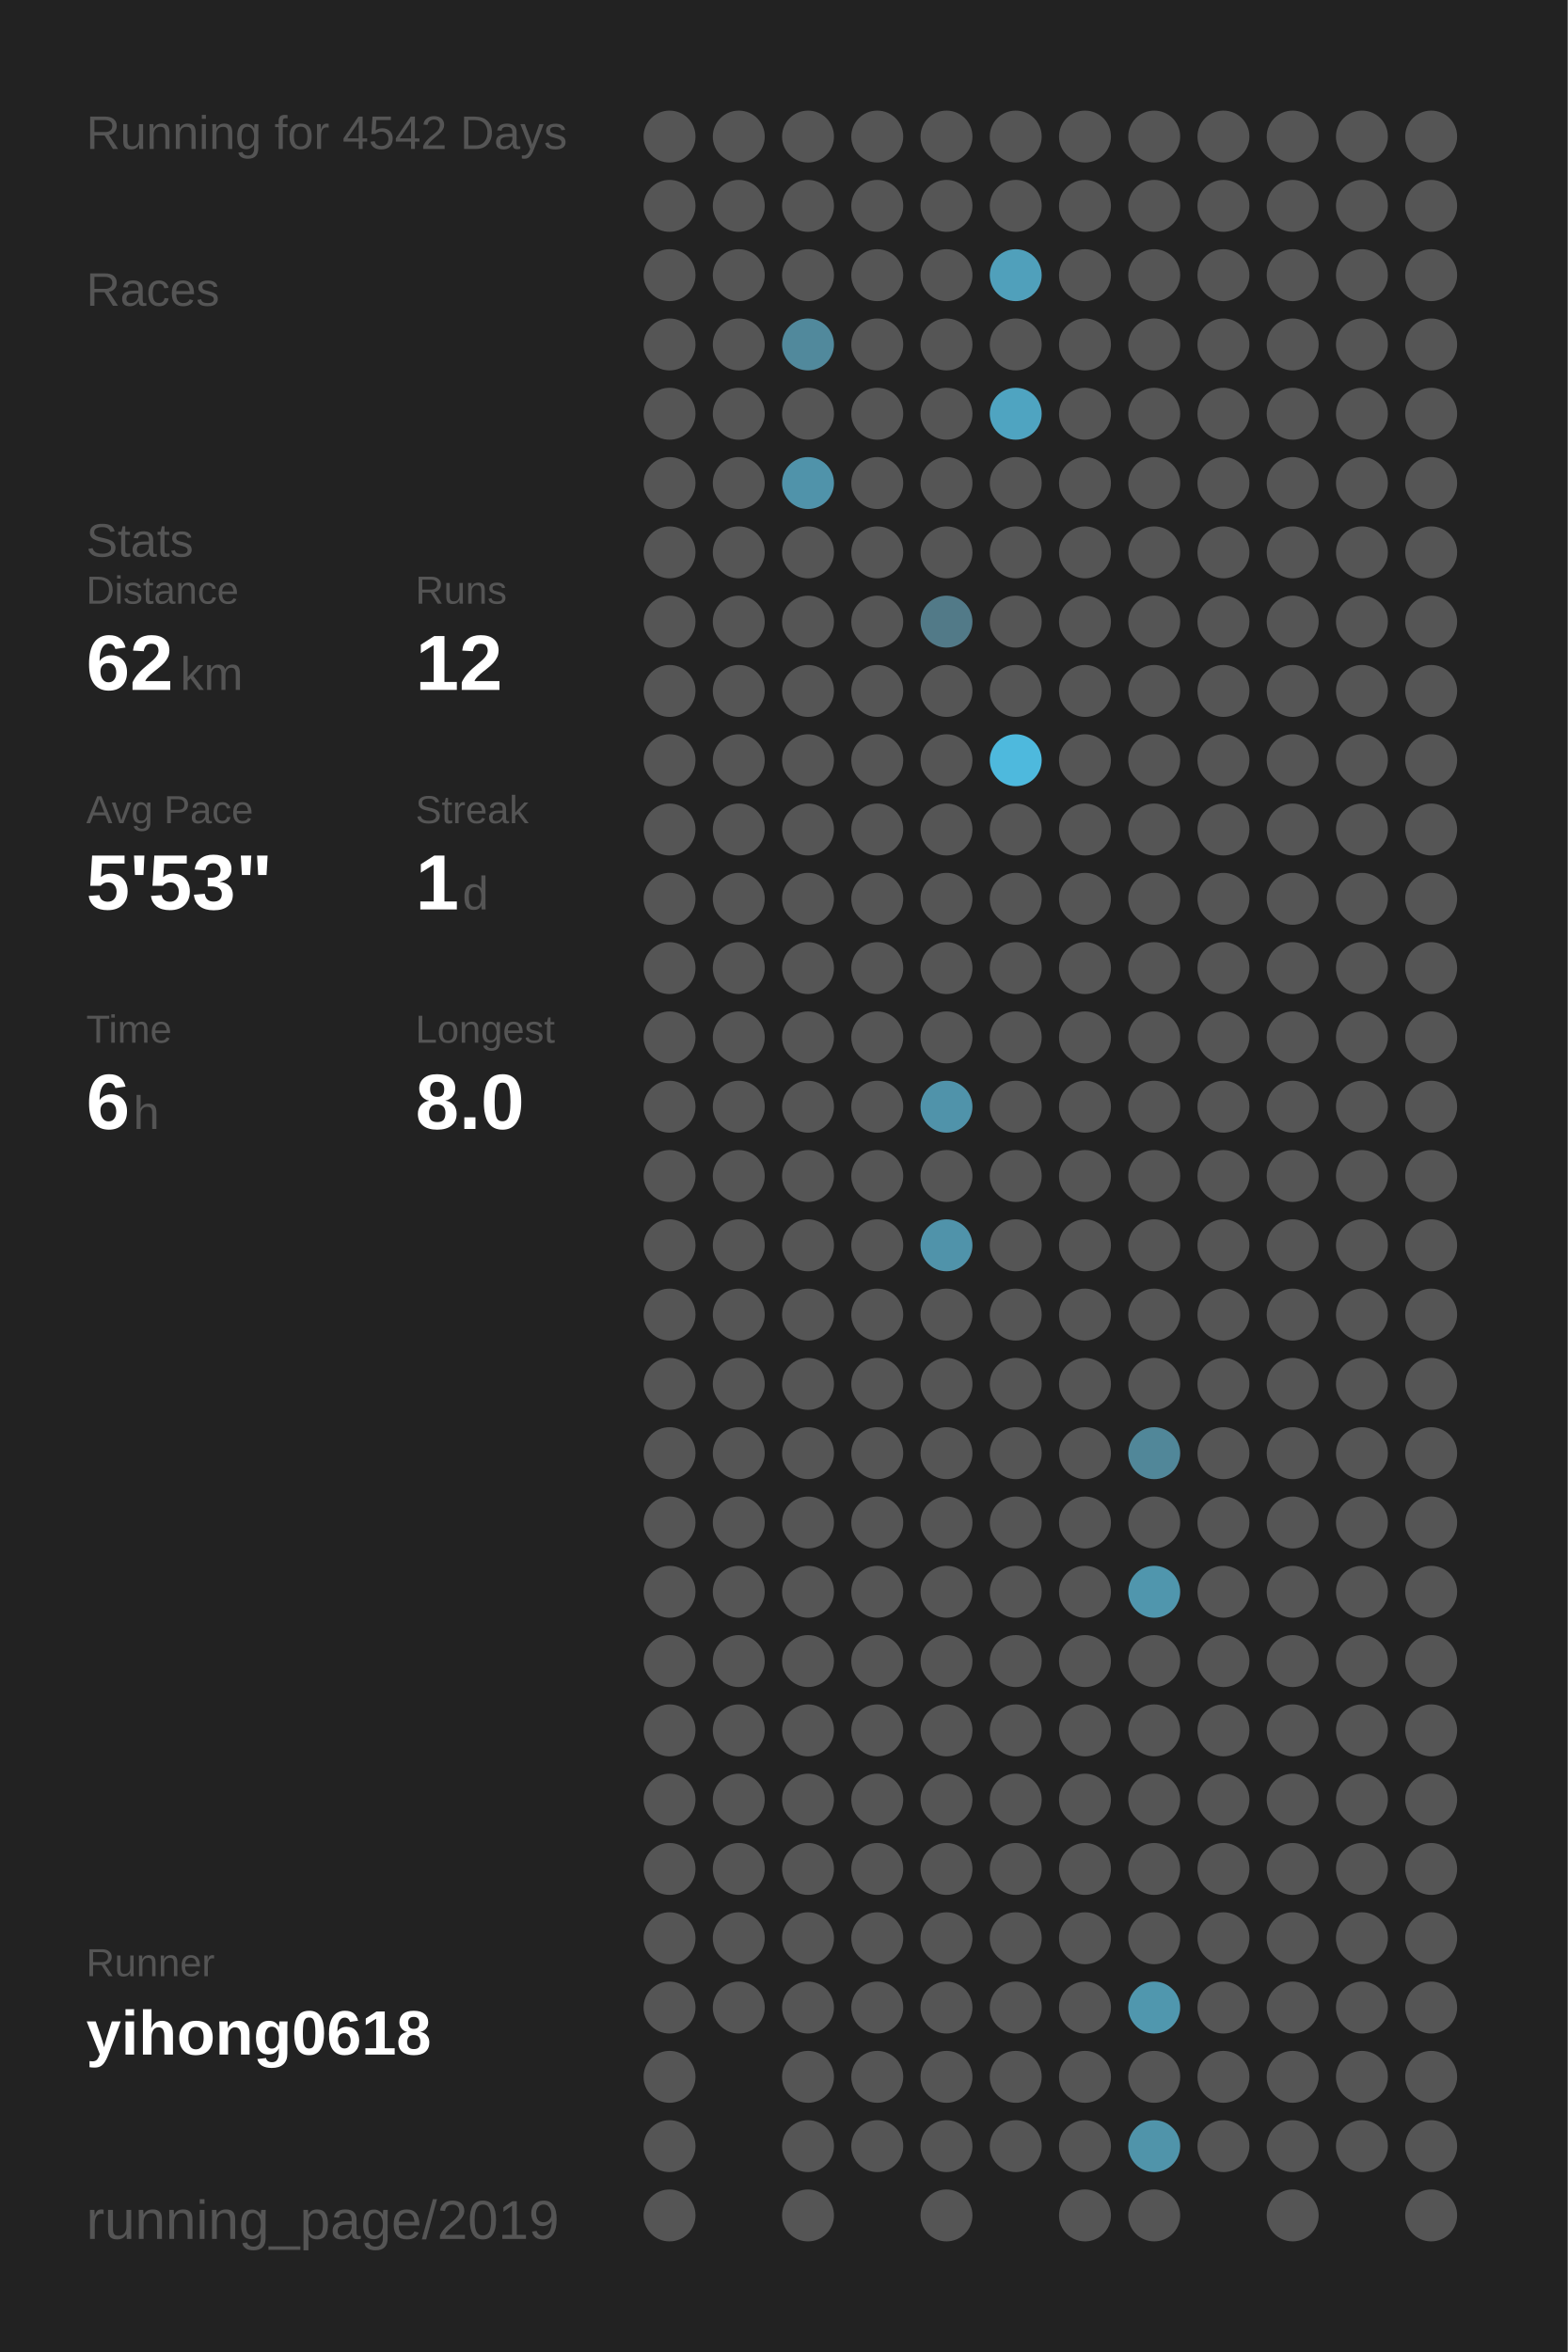
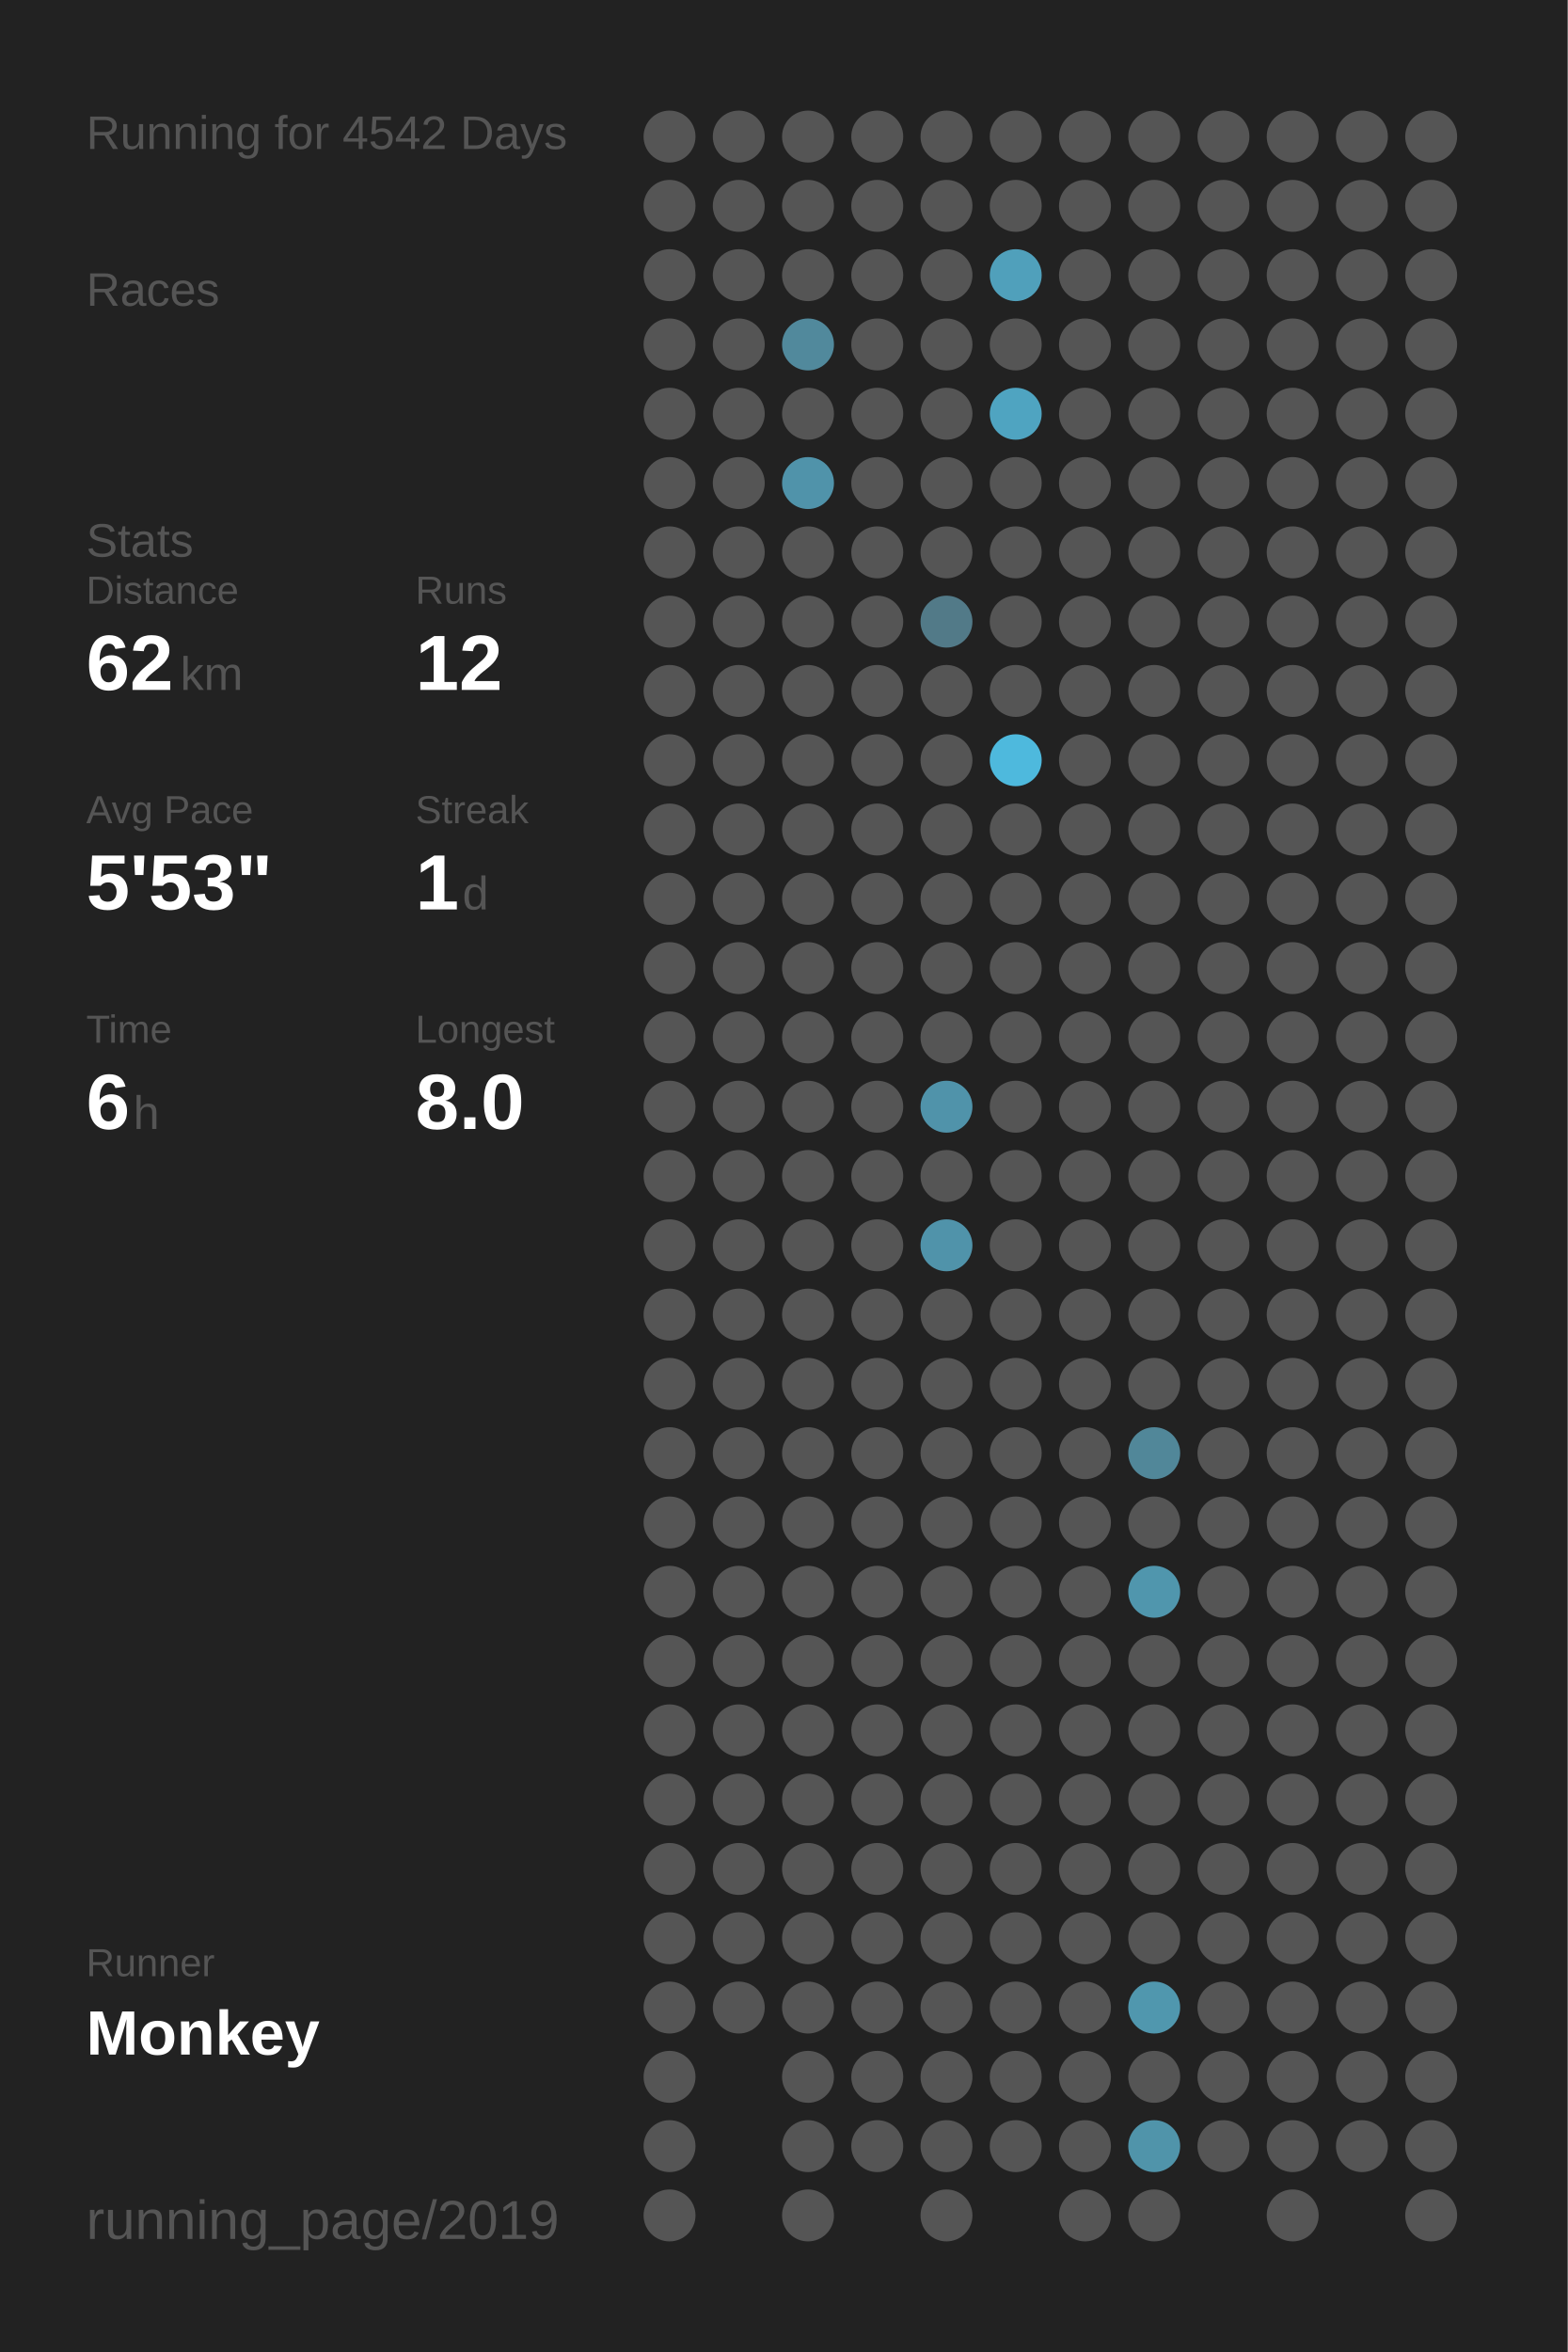
<svg xmlns="http://www.w3.org/2000/svg" baseProfile="full" height="300mm" version="1.1" viewBox="0,0,200,300" width="200mm">
  <defs />
  <rect fill="#222222" height="300" width="200" x="0" y="0" />
  <text fill="#555555" style="font-size:6px; font-family:Arial;" x="11" y="19">Running for 4542 Days</text>
  <text fill="#555555" style="font-size:6px; font-family:Arial;" x="11" y="39">Races</text>
  <text fill="#555555" style="font-size:6px; font-family:Arial;" x="11" y="71">Stats</text>
  <text fill="#555555" style="font-size:5px; font-family:Arial;" x="11" y="77">Distance</text>
  <text fill="#FFFFFF" style="font-size:10px; font-family:Arial; font-weight:bold;" x="11" y="88">62</text>
  <text fill="#555555" style="font-size:6px; font-family:Arial;" x="23" y="88">km</text>
  <text fill="#555555" style="font-size:5px; font-family:Arial;" x="53" y="77">Runs</text>
  <text fill="#FFFFFF" style="font-size:10px; font-family:Arial; font-weight:bold;" x="53" y="88">12</text>
  <text fill="#555555" style="font-size:5px; font-family:Arial;" x="11" y="105">Avg Pace</text>
  <text fill="#FFFFFF" style="font-size:10px; font-family:Arial; font-weight:bold;" x="11" y="116">5'53"</text>
  <text fill="#555555" style="font-size:5px; font-family:Arial;" x="53" y="105">Streak</text>
  <text fill="#FFFFFF" style="font-size:10px; font-family:Arial; font-weight:bold;" x="53" y="116">1</text>
  <text fill="#555555" style="font-size:6px; font-family:Arial;" x="59" y="116">d</text>
  <text fill="#555555" style="font-size:5px; font-family:Arial;" x="11" y="133">Time</text>
  <text fill="#FFFFFF" style="font-size:10px; font-family:Arial; font-weight:bold;" x="11" y="144">6</text>
  <text fill="#555555" style="font-size:6px; font-family:Arial;" x="17" y="144">h</text>
  <text fill="#555555" style="font-size:5px; font-family:Arial;" x="53" y="133">Longest</text>
  <text fill="#FFFFFF" style="font-size:10px; font-family:Arial; font-weight:bold;" x="53" y="144">8.0</text>
  <text fill="#555555" style="font-size:5px; font-family:Arial;" x="11" y="252.065">Runner</text>
-   <text fill="#FFFFFF" style="font-size:8px; font-family:Arial; font-weight:bold;" x="11" y="262.065">yihong0618</text>
+   <text fill="#FFFFFF" style="font-size:8px; font-family:Arial; font-weight:bold;" x="11" y="262.065">Monkey</text>
  <text fill="#555555" style="font-size:7px; font-family:Arial;" x="11" y="285.581">running_page/2019</text>
  <circle cx="85.417" cy="17.419" fill="#555555" r="3.312" />
  <circle cx="85.417" cy="26.258" fill="#555555" r="3.312" />
  <circle cx="85.417" cy="35.097" fill="#555555" r="3.312" />
  <circle cx="85.417" cy="43.935" fill="#555555" r="3.312" />
  <circle cx="85.417" cy="52.774" fill="#555555" r="3.312" />
  <circle cx="85.417" cy="61.613" fill="#555555" r="3.312" />
  <circle cx="85.417" cy="70.452" fill="#555555" r="3.312" />
  <circle cx="85.417" cy="79.29" fill="#555555" r="3.312" />
  <circle cx="85.417" cy="88.129" fill="#555555" r="3.312" />
  <circle cx="85.417" cy="96.968" fill="#555555" r="3.312" />
  <circle cx="85.417" cy="105.806" fill="#555555" r="3.312" />
  <circle cx="85.417" cy="114.645" fill="#555555" r="3.312" />
  <circle cx="85.417" cy="123.484" fill="#555555" r="3.312" />
  <circle cx="85.417" cy="132.323" fill="#555555" r="3.312" />
  <circle cx="85.417" cy="141.161" fill="#555555" r="3.312" />
  <circle cx="85.417" cy="150" fill="#555555" r="3.312" />
  <circle cx="85.417" cy="158.839" fill="#555555" r="3.312" />
  <circle cx="85.417" cy="167.677" fill="#555555" r="3.312" />
  <circle cx="85.417" cy="176.516" fill="#555555" r="3.312" />
  <circle cx="85.417" cy="185.355" fill="#555555" r="3.312" />
  <circle cx="85.417" cy="194.194" fill="#555555" r="3.312" />
  <circle cx="85.417" cy="203.032" fill="#555555" r="3.312" />
  <circle cx="85.417" cy="211.871" fill="#555555" r="3.312" />
  <circle cx="85.417" cy="220.71" fill="#555555" r="3.312" />
  <circle cx="85.417" cy="229.548" fill="#555555" r="3.312" />
  <circle cx="85.417" cy="238.387" fill="#555555" r="3.312" />
  <circle cx="85.417" cy="247.226" fill="#555555" r="3.312" />
  <circle cx="85.417" cy="256.065" fill="#555555" r="3.312" />
  <circle cx="85.417" cy="264.903" fill="#555555" r="3.312" />
  <circle cx="85.417" cy="273.742" fill="#555555" r="3.312" />
  <circle cx="85.417" cy="282.581" fill="#555555" r="3.312" />
  <circle cx="94.25" cy="17.419" fill="#555555" r="3.312" />
  <circle cx="94.25" cy="26.258" fill="#555555" r="3.312" />
  <circle cx="94.25" cy="35.097" fill="#555555" r="3.312" />
  <circle cx="94.25" cy="43.935" fill="#555555" r="3.312" />
  <circle cx="94.25" cy="52.774" fill="#555555" r="3.312" />
  <circle cx="94.25" cy="61.613" fill="#555555" r="3.312" />
  <circle cx="94.25" cy="70.452" fill="#555555" r="3.312" />
  <circle cx="94.25" cy="79.29" fill="#555555" r="3.312" />
  <circle cx="94.25" cy="88.129" fill="#555555" r="3.312" />
  <circle cx="94.25" cy="96.968" fill="#555555" r="3.312" />
  <circle cx="94.25" cy="105.806" fill="#555555" r="3.312" />
  <circle cx="94.25" cy="114.645" fill="#555555" r="3.312" />
  <circle cx="94.25" cy="123.484" fill="#555555" r="3.312" />
  <circle cx="94.25" cy="132.323" fill="#555555" r="3.312" />
  <circle cx="94.25" cy="141.161" fill="#555555" r="3.312" />
  <circle cx="94.25" cy="150" fill="#555555" r="3.312" />
  <circle cx="94.25" cy="158.839" fill="#555555" r="3.312" />
  <circle cx="94.25" cy="167.677" fill="#555555" r="3.312" />
  <circle cx="94.25" cy="176.516" fill="#555555" r="3.312" />
  <circle cx="94.25" cy="185.355" fill="#555555" r="3.312" />
  <circle cx="94.25" cy="194.194" fill="#555555" r="3.312" />
  <circle cx="94.25" cy="203.032" fill="#555555" r="3.312" />
  <circle cx="94.25" cy="211.871" fill="#555555" r="3.312" />
  <circle cx="94.25" cy="220.71" fill="#555555" r="3.312" />
  <circle cx="94.25" cy="229.548" fill="#555555" r="3.312" />
  <circle cx="94.25" cy="238.387" fill="#555555" r="3.312" />
  <circle cx="94.25" cy="247.226" fill="#555555" r="3.312" />
  <circle cx="94.25" cy="256.065" fill="#555555" r="3.312" />
  <circle cx="103.083" cy="17.419" fill="#555555" r="3.312" />
  <circle cx="103.083" cy="26.258" fill="#555555" r="3.312" />
  <circle cx="103.083" cy="35.097" fill="#555555" r="3.312" />
  <circle cx="103.083" cy="43.935" fill="#51899c" r="3.312" />
  <circle cx="103.083" cy="52.774" fill="#555555" r="3.312" />
  <circle cx="103.083" cy="61.613" fill="#5093aa" r="3.312" />
  <circle cx="103.083" cy="70.452" fill="#555555" r="3.312" />
  <circle cx="103.083" cy="79.29" fill="#555555" r="3.312" />
  <circle cx="103.083" cy="88.129" fill="#555555" r="3.312" />
  <circle cx="103.083" cy="96.968" fill="#555555" r="3.312" />
  <circle cx="103.083" cy="105.806" fill="#555555" r="3.312" />
  <circle cx="103.083" cy="114.645" fill="#555555" r="3.312" />
  <circle cx="103.083" cy="123.484" fill="#555555" r="3.312" />
  <circle cx="103.083" cy="132.323" fill="#555555" r="3.312" />
  <circle cx="103.083" cy="141.161" fill="#555555" r="3.312" />
  <circle cx="103.083" cy="150" fill="#555555" r="3.312" />
  <circle cx="103.083" cy="158.839" fill="#555555" r="3.312" />
  <circle cx="103.083" cy="167.677" fill="#555555" r="3.312" />
  <circle cx="103.083" cy="176.516" fill="#555555" r="3.312" />
  <circle cx="103.083" cy="185.355" fill="#555555" r="3.312" />
  <circle cx="103.083" cy="194.194" fill="#555555" r="3.312" />
  <circle cx="103.083" cy="203.032" fill="#555555" r="3.312" />
  <circle cx="103.083" cy="211.871" fill="#555555" r="3.312" />
  <circle cx="103.083" cy="220.71" fill="#555555" r="3.312" />
  <circle cx="103.083" cy="229.548" fill="#555555" r="3.312" />
  <circle cx="103.083" cy="238.387" fill="#555555" r="3.312" />
  <circle cx="103.083" cy="247.226" fill="#555555" r="3.312" />
  <circle cx="103.083" cy="256.065" fill="#555555" r="3.312" />
  <circle cx="103.083" cy="264.903" fill="#555555" r="3.312" />
  <circle cx="103.083" cy="273.742" fill="#555555" r="3.312" />
  <circle cx="103.083" cy="282.581" fill="#555555" r="3.312" />
  <circle cx="111.917" cy="17.419" fill="#555555" r="3.312" />
  <circle cx="111.917" cy="26.258" fill="#555555" r="3.312" />
  <circle cx="111.917" cy="35.097" fill="#555555" r="3.312" />
  <circle cx="111.917" cy="43.935" fill="#555555" r="3.312" />
  <circle cx="111.917" cy="52.774" fill="#555555" r="3.312" />
  <circle cx="111.917" cy="61.613" fill="#555555" r="3.312" />
  <circle cx="111.917" cy="70.452" fill="#555555" r="3.312" />
  <circle cx="111.917" cy="79.29" fill="#555555" r="3.312" />
  <circle cx="111.917" cy="88.129" fill="#555555" r="3.312" />
  <circle cx="111.917" cy="96.968" fill="#555555" r="3.312" />
  <circle cx="111.917" cy="105.806" fill="#555555" r="3.312" />
  <circle cx="111.917" cy="114.645" fill="#555555" r="3.312" />
  <circle cx="111.917" cy="123.484" fill="#555555" r="3.312" />
  <circle cx="111.917" cy="132.323" fill="#555555" r="3.312" />
  <circle cx="111.917" cy="141.161" fill="#555555" r="3.312" />
  <circle cx="111.917" cy="150" fill="#555555" r="3.312" />
  <circle cx="111.917" cy="158.839" fill="#555555" r="3.312" />
  <circle cx="111.917" cy="167.677" fill="#555555" r="3.312" />
  <circle cx="111.917" cy="176.516" fill="#555555" r="3.312" />
  <circle cx="111.917" cy="185.355" fill="#555555" r="3.312" />
  <circle cx="111.917" cy="194.194" fill="#555555" r="3.312" />
  <circle cx="111.917" cy="203.032" fill="#555555" r="3.312" />
  <circle cx="111.917" cy="211.871" fill="#555555" r="3.312" />
  <circle cx="111.917" cy="220.71" fill="#555555" r="3.312" />
  <circle cx="111.917" cy="229.548" fill="#555555" r="3.312" />
  <circle cx="111.917" cy="238.387" fill="#555555" r="3.312" />
  <circle cx="111.917" cy="247.226" fill="#555555" r="3.312" />
  <circle cx="111.917" cy="256.065" fill="#555555" r="3.312" />
  <circle cx="111.917" cy="264.903" fill="#555555" r="3.312" />
  <circle cx="111.917" cy="273.742" fill="#555555" r="3.312" />
  <circle cx="120.75" cy="17.419" fill="#555555" r="3.312" />
  <circle cx="120.75" cy="26.258" fill="#555555" r="3.312" />
  <circle cx="120.75" cy="35.097" fill="#555555" r="3.312" />
  <circle cx="120.75" cy="43.935" fill="#555555" r="3.312" />
  <circle cx="120.75" cy="52.774" fill="#555555" r="3.312" />
  <circle cx="120.75" cy="61.613" fill="#555555" r="3.312" />
  <circle cx="120.75" cy="70.452" fill="#555555" r="3.312" />
  <circle cx="120.75" cy="79.29" fill="#527a88" r="3.312" />
  <circle cx="120.75" cy="88.129" fill="#555555" r="3.312" />
  <circle cx="120.75" cy="96.968" fill="#555555" r="3.312" />
  <circle cx="120.75" cy="105.806" fill="#555555" r="3.312" />
  <circle cx="120.75" cy="114.645" fill="#555555" r="3.312" />
  <circle cx="120.75" cy="123.484" fill="#555555" r="3.312" />
  <circle cx="120.75" cy="132.323" fill="#555555" r="3.312" />
  <circle cx="120.75" cy="141.161" fill="#5093aa" r="3.312" />
  <circle cx="120.75" cy="150" fill="#555555" r="3.312" />
  <circle cx="120.75" cy="158.839" fill="#5093aa" r="3.312" />
  <circle cx="120.75" cy="167.677" fill="#555555" r="3.312" />
  <circle cx="120.75" cy="176.516" fill="#555555" r="3.312" />
  <circle cx="120.75" cy="185.355" fill="#555555" r="3.312" />
  <circle cx="120.75" cy="194.194" fill="#555555" r="3.312" />
  <circle cx="120.75" cy="203.032" fill="#555555" r="3.312" />
  <circle cx="120.75" cy="211.871" fill="#555555" r="3.312" />
  <circle cx="120.75" cy="220.71" fill="#555555" r="3.312" />
  <circle cx="120.75" cy="229.548" fill="#555555" r="3.312" />
  <circle cx="120.75" cy="238.387" fill="#555555" r="3.312" />
  <circle cx="120.75" cy="247.226" fill="#555555" r="3.312" />
  <circle cx="120.75" cy="256.065" fill="#555555" r="3.312" />
  <circle cx="120.75" cy="264.903" fill="#555555" r="3.312" />
  <circle cx="120.75" cy="273.742" fill="#555555" r="3.312" />
  <circle cx="120.75" cy="282.581" fill="#555555" r="3.312" />
  <circle cx="129.583" cy="17.419" fill="#555555" r="3.312" />
  <circle cx="129.583" cy="26.258" fill="#555555" r="3.312" />
  <circle cx="129.583" cy="35.097" fill="#50a0bb" r="3.312" />
  <circle cx="129.583" cy="43.935" fill="#555555" r="3.312" />
  <circle cx="129.583" cy="52.774" fill="#4fa4c1" r="3.312" />
  <circle cx="129.583" cy="61.613" fill="#555555" r="3.312" />
  <circle cx="129.583" cy="70.452" fill="#555555" r="3.312" />
  <circle cx="129.583" cy="79.29" fill="#555555" r="3.312" />
  <circle cx="129.583" cy="88.129" fill="#555555" r="3.312" />
  <circle cx="129.583" cy="96.968" fill="#4eb9dd" r="3.312" />
  <circle cx="129.583" cy="105.806" fill="#555555" r="3.312" />
  <circle cx="129.583" cy="114.645" fill="#555555" r="3.312" />
  <circle cx="129.583" cy="123.484" fill="#555555" r="3.312" />
  <circle cx="129.583" cy="132.323" fill="#555555" r="3.312" />
  <circle cx="129.583" cy="141.161" fill="#555555" r="3.312" />
  <circle cx="129.583" cy="150" fill="#555555" r="3.312" />
  <circle cx="129.583" cy="158.839" fill="#555555" r="3.312" />
  <circle cx="129.583" cy="167.677" fill="#555555" r="3.312" />
  <circle cx="129.583" cy="176.516" fill="#555555" r="3.312" />
  <circle cx="129.583" cy="185.355" fill="#555555" r="3.312" />
  <circle cx="129.583" cy="194.194" fill="#555555" r="3.312" />
  <circle cx="129.583" cy="203.032" fill="#555555" r="3.312" />
  <circle cx="129.583" cy="211.871" fill="#555555" r="3.312" />
  <circle cx="129.583" cy="220.71" fill="#555555" r="3.312" />
  <circle cx="129.583" cy="229.548" fill="#555555" r="3.312" />
  <circle cx="129.583" cy="238.387" fill="#555555" r="3.312" />
  <circle cx="129.583" cy="247.226" fill="#555555" r="3.312" />
  <circle cx="129.583" cy="256.065" fill="#555555" r="3.312" />
  <circle cx="129.583" cy="264.903" fill="#555555" r="3.312" />
  <circle cx="129.583" cy="273.742" fill="#555555" r="3.312" />
  <circle cx="138.417" cy="17.419" fill="#555555" r="3.312" />
  <circle cx="138.417" cy="26.258" fill="#555555" r="3.312" />
  <circle cx="138.417" cy="35.097" fill="#555555" r="3.312" />
  <circle cx="138.417" cy="43.935" fill="#555555" r="3.312" />
  <circle cx="138.417" cy="52.774" fill="#555555" r="3.312" />
  <circle cx="138.417" cy="61.613" fill="#555555" r="3.312" />
  <circle cx="138.417" cy="70.452" fill="#555555" r="3.312" />
  <circle cx="138.417" cy="79.29" fill="#555555" r="3.312" />
  <circle cx="138.417" cy="88.129" fill="#555555" r="3.312" />
  <circle cx="138.417" cy="96.968" fill="#555555" r="3.312" />
  <circle cx="138.417" cy="105.806" fill="#555555" r="3.312" />
  <circle cx="138.417" cy="114.645" fill="#555555" r="3.312" />
  <circle cx="138.417" cy="123.484" fill="#555555" r="3.312" />
  <circle cx="138.417" cy="132.323" fill="#555555" r="3.312" />
  <circle cx="138.417" cy="141.161" fill="#555555" r="3.312" />
  <circle cx="138.417" cy="150" fill="#555555" r="3.312" />
  <circle cx="138.417" cy="158.839" fill="#555555" r="3.312" />
  <circle cx="138.417" cy="167.677" fill="#555555" r="3.312" />
  <circle cx="138.417" cy="176.516" fill="#555555" r="3.312" />
  <circle cx="138.417" cy="185.355" fill="#555555" r="3.312" />
  <circle cx="138.417" cy="194.194" fill="#555555" r="3.312" />
  <circle cx="138.417" cy="203.032" fill="#555555" r="3.312" />
  <circle cx="138.417" cy="211.871" fill="#555555" r="3.312" />
  <circle cx="138.417" cy="220.71" fill="#555555" r="3.312" />
  <circle cx="138.417" cy="229.548" fill="#555555" r="3.312" />
  <circle cx="138.417" cy="238.387" fill="#555555" r="3.312" />
  <circle cx="138.417" cy="247.226" fill="#555555" r="3.312" />
  <circle cx="138.417" cy="256.065" fill="#555555" r="3.312" />
  <circle cx="138.417" cy="264.903" fill="#555555" r="3.312" />
  <circle cx="138.417" cy="273.742" fill="#555555" r="3.312" />
  <circle cx="138.417" cy="282.581" fill="#555555" r="3.312" />
  <circle cx="147.25" cy="17.419" fill="#555555" r="3.312" />
  <circle cx="147.25" cy="26.258" fill="#555555" r="3.312" />
  <circle cx="147.25" cy="35.097" fill="#555555" r="3.312" />
  <circle cx="147.25" cy="43.935" fill="#555555" r="3.312" />
  <circle cx="147.25" cy="52.774" fill="#555555" r="3.312" />
  <circle cx="147.25" cy="61.613" fill="#555555" r="3.312" />
  <circle cx="147.25" cy="70.452" fill="#555555" r="3.312" />
  <circle cx="147.25" cy="79.29" fill="#555555" r="3.312" />
  <circle cx="147.25" cy="88.129" fill="#555555" r="3.312" />
  <circle cx="147.25" cy="96.968" fill="#555555" r="3.312" />
  <circle cx="147.25" cy="105.806" fill="#555555" r="3.312" />
  <circle cx="147.25" cy="114.645" fill="#555555" r="3.312" />
  <circle cx="147.25" cy="123.484" fill="#555555" r="3.312" />
  <circle cx="147.25" cy="132.323" fill="#555555" r="3.312" />
  <circle cx="147.25" cy="141.161" fill="#555555" r="3.312" />
  <circle cx="147.25" cy="150" fill="#555555" r="3.312" />
  <circle cx="147.25" cy="158.839" fill="#555555" r="3.312" />
  <circle cx="147.25" cy="167.677" fill="#555555" r="3.312" />
  <circle cx="147.25" cy="176.516" fill="#555555" r="3.312" />
  <circle cx="147.25" cy="185.355" fill="#518799" r="3.312" />
  <circle cx="147.25" cy="194.194" fill="#555555" r="3.312" />
  <circle cx="147.25" cy="203.032" fill="#5096ad" r="3.312" />
  <circle cx="147.25" cy="211.871" fill="#555555" r="3.312" />
  <circle cx="147.25" cy="220.71" fill="#555555" r="3.312" />
  <circle cx="147.25" cy="229.548" fill="#555555" r="3.312" />
  <circle cx="147.25" cy="238.387" fill="#555555" r="3.312" />
  <circle cx="147.25" cy="247.226" fill="#555555" r="3.312" />
  <circle cx="147.25" cy="256.065" fill="#5097ae" r="3.312" />
  <circle cx="147.25" cy="264.903" fill="#555555" r="3.312" />
  <circle cx="147.25" cy="273.742" fill="#5094aa" r="3.312" />
  <circle cx="147.25" cy="282.581" fill="#555555" r="3.312" />
  <circle cx="156.083" cy="17.419" fill="#555555" r="3.312" />
  <circle cx="156.083" cy="26.258" fill="#555555" r="3.312" />
  <circle cx="156.083" cy="35.097" fill="#555555" r="3.312" />
  <circle cx="156.083" cy="43.935" fill="#555555" r="3.312" />
  <circle cx="156.083" cy="52.774" fill="#555555" r="3.312" />
  <circle cx="156.083" cy="61.613" fill="#555555" r="3.312" />
  <circle cx="156.083" cy="70.452" fill="#555555" r="3.312" />
  <circle cx="156.083" cy="79.29" fill="#555555" r="3.312" />
  <circle cx="156.083" cy="88.129" fill="#555555" r="3.312" />
  <circle cx="156.083" cy="96.968" fill="#555555" r="3.312" />
  <circle cx="156.083" cy="105.806" fill="#555555" r="3.312" />
  <circle cx="156.083" cy="114.645" fill="#555555" r="3.312" />
  <circle cx="156.083" cy="123.484" fill="#555555" r="3.312" />
  <circle cx="156.083" cy="132.323" fill="#555555" r="3.312" />
  <circle cx="156.083" cy="141.161" fill="#555555" r="3.312" />
  <circle cx="156.083" cy="150" fill="#555555" r="3.312" />
  <circle cx="156.083" cy="158.839" fill="#555555" r="3.312" />
  <circle cx="156.083" cy="167.677" fill="#555555" r="3.312" />
  <circle cx="156.083" cy="176.516" fill="#555555" r="3.312" />
  <circle cx="156.083" cy="185.355" fill="#555555" r="3.312" />
  <circle cx="156.083" cy="194.194" fill="#555555" r="3.312" />
  <circle cx="156.083" cy="203.032" fill="#555555" r="3.312" />
  <circle cx="156.083" cy="211.871" fill="#555555" r="3.312" />
  <circle cx="156.083" cy="220.71" fill="#555555" r="3.312" />
  <circle cx="156.083" cy="229.548" fill="#555555" r="3.312" />
  <circle cx="156.083" cy="238.387" fill="#555555" r="3.312" />
  <circle cx="156.083" cy="247.226" fill="#555555" r="3.312" />
  <circle cx="156.083" cy="256.065" fill="#555555" r="3.312" />
  <circle cx="156.083" cy="264.903" fill="#555555" r="3.312" />
  <circle cx="156.083" cy="273.742" fill="#555555" r="3.312" />
  <circle cx="164.917" cy="17.419" fill="#555555" r="3.312" />
  <circle cx="164.917" cy="26.258" fill="#555555" r="3.312" />
  <circle cx="164.917" cy="35.097" fill="#555555" r="3.312" />
  <circle cx="164.917" cy="43.935" fill="#555555" r="3.312" />
  <circle cx="164.917" cy="52.774" fill="#555555" r="3.312" />
  <circle cx="164.917" cy="61.613" fill="#555555" r="3.312" />
  <circle cx="164.917" cy="70.452" fill="#555555" r="3.312" />
  <circle cx="164.917" cy="79.29" fill="#555555" r="3.312" />
  <circle cx="164.917" cy="88.129" fill="#555555" r="3.312" />
  <circle cx="164.917" cy="96.968" fill="#555555" r="3.312" />
  <circle cx="164.917" cy="105.806" fill="#555555" r="3.312" />
  <circle cx="164.917" cy="114.645" fill="#555555" r="3.312" />
  <circle cx="164.917" cy="123.484" fill="#555555" r="3.312" />
  <circle cx="164.917" cy="132.323" fill="#555555" r="3.312" />
  <circle cx="164.917" cy="141.161" fill="#555555" r="3.312" />
  <circle cx="164.917" cy="150" fill="#555555" r="3.312" />
  <circle cx="164.917" cy="158.839" fill="#555555" r="3.312" />
  <circle cx="164.917" cy="167.677" fill="#555555" r="3.312" />
  <circle cx="164.917" cy="176.516" fill="#555555" r="3.312" />
  <circle cx="164.917" cy="185.355" fill="#555555" r="3.312" />
  <circle cx="164.917" cy="194.194" fill="#555555" r="3.312" />
  <circle cx="164.917" cy="203.032" fill="#555555" r="3.312" />
  <circle cx="164.917" cy="211.871" fill="#555555" r="3.312" />
  <circle cx="164.917" cy="220.71" fill="#555555" r="3.312" />
  <circle cx="164.917" cy="229.548" fill="#555555" r="3.312" />
  <circle cx="164.917" cy="238.387" fill="#555555" r="3.312" />
  <circle cx="164.917" cy="247.226" fill="#555555" r="3.312" />
  <circle cx="164.917" cy="256.065" fill="#555555" r="3.312" />
  <circle cx="164.917" cy="264.903" fill="#555555" r="3.312" />
  <circle cx="164.917" cy="273.742" fill="#555555" r="3.312" />
  <circle cx="164.917" cy="282.581" fill="#555555" r="3.312" />
  <circle cx="173.75" cy="17.419" fill="#555555" r="3.312" />
  <circle cx="173.75" cy="26.258" fill="#555555" r="3.312" />
  <circle cx="173.75" cy="35.097" fill="#555555" r="3.312" />
  <circle cx="173.75" cy="43.935" fill="#555555" r="3.312" />
  <circle cx="173.75" cy="52.774" fill="#555555" r="3.312" />
  <circle cx="173.75" cy="61.613" fill="#555555" r="3.312" />
  <circle cx="173.75" cy="70.452" fill="#555555" r="3.312" />
  <circle cx="173.75" cy="79.29" fill="#555555" r="3.312" />
  <circle cx="173.75" cy="88.129" fill="#555555" r="3.312" />
  <circle cx="173.75" cy="96.968" fill="#555555" r="3.312" />
  <circle cx="173.75" cy="105.806" fill="#555555" r="3.312" />
  <circle cx="173.75" cy="114.645" fill="#555555" r="3.312" />
  <circle cx="173.75" cy="123.484" fill="#555555" r="3.312" />
  <circle cx="173.75" cy="132.323" fill="#555555" r="3.312" />
  <circle cx="173.75" cy="141.161" fill="#555555" r="3.312" />
  <circle cx="173.75" cy="150" fill="#555555" r="3.312" />
  <circle cx="173.75" cy="158.839" fill="#555555" r="3.312" />
  <circle cx="173.75" cy="167.677" fill="#555555" r="3.312" />
  <circle cx="173.75" cy="176.516" fill="#555555" r="3.312" />
  <circle cx="173.75" cy="185.355" fill="#555555" r="3.312" />
  <circle cx="173.75" cy="194.194" fill="#555555" r="3.312" />
  <circle cx="173.75" cy="203.032" fill="#555555" r="3.312" />
  <circle cx="173.75" cy="211.871" fill="#555555" r="3.312" />
  <circle cx="173.75" cy="220.71" fill="#555555" r="3.312" />
  <circle cx="173.75" cy="229.548" fill="#555555" r="3.312" />
  <circle cx="173.75" cy="238.387" fill="#555555" r="3.312" />
  <circle cx="173.75" cy="247.226" fill="#555555" r="3.312" />
  <circle cx="173.75" cy="256.065" fill="#555555" r="3.312" />
  <circle cx="173.75" cy="264.903" fill="#555555" r="3.312" />
  <circle cx="173.75" cy="273.742" fill="#555555" r="3.312" />
  <circle cx="182.583" cy="17.419" fill="#555555" r="3.312" />
  <circle cx="182.583" cy="26.258" fill="#555555" r="3.312" />
  <circle cx="182.583" cy="35.097" fill="#555555" r="3.312" />
  <circle cx="182.583" cy="43.935" fill="#555555" r="3.312" />
  <circle cx="182.583" cy="52.774" fill="#555555" r="3.312" />
  <circle cx="182.583" cy="61.613" fill="#555555" r="3.312" />
  <circle cx="182.583" cy="70.452" fill="#555555" r="3.312" />
  <circle cx="182.583" cy="79.29" fill="#555555" r="3.312" />
  <circle cx="182.583" cy="88.129" fill="#555555" r="3.312" />
  <circle cx="182.583" cy="96.968" fill="#555555" r="3.312" />
  <circle cx="182.583" cy="105.806" fill="#555555" r="3.312" />
  <circle cx="182.583" cy="114.645" fill="#555555" r="3.312" />
  <circle cx="182.583" cy="123.484" fill="#555555" r="3.312" />
  <circle cx="182.583" cy="132.323" fill="#555555" r="3.312" />
  <circle cx="182.583" cy="141.161" fill="#555555" r="3.312" />
  <circle cx="182.583" cy="150" fill="#555555" r="3.312" />
  <circle cx="182.583" cy="158.839" fill="#555555" r="3.312" />
  <circle cx="182.583" cy="167.677" fill="#555555" r="3.312" />
  <circle cx="182.583" cy="176.516" fill="#555555" r="3.312" />
  <circle cx="182.583" cy="185.355" fill="#555555" r="3.312" />
  <circle cx="182.583" cy="194.194" fill="#555555" r="3.312" />
  <circle cx="182.583" cy="203.032" fill="#555555" r="3.312" />
  <circle cx="182.583" cy="211.871" fill="#555555" r="3.312" />
  <circle cx="182.583" cy="220.71" fill="#555555" r="3.312" />
  <circle cx="182.583" cy="229.548" fill="#555555" r="3.312" />
  <circle cx="182.583" cy="238.387" fill="#555555" r="3.312" />
  <circle cx="182.583" cy="247.226" fill="#555555" r="3.312" />
  <circle cx="182.583" cy="256.065" fill="#555555" r="3.312" />
  <circle cx="182.583" cy="264.903" fill="#555555" r="3.312" />
  <circle cx="182.583" cy="273.742" fill="#555555" r="3.312" />
  <circle cx="182.583" cy="282.581" fill="#555555" r="3.312" />
</svg>
